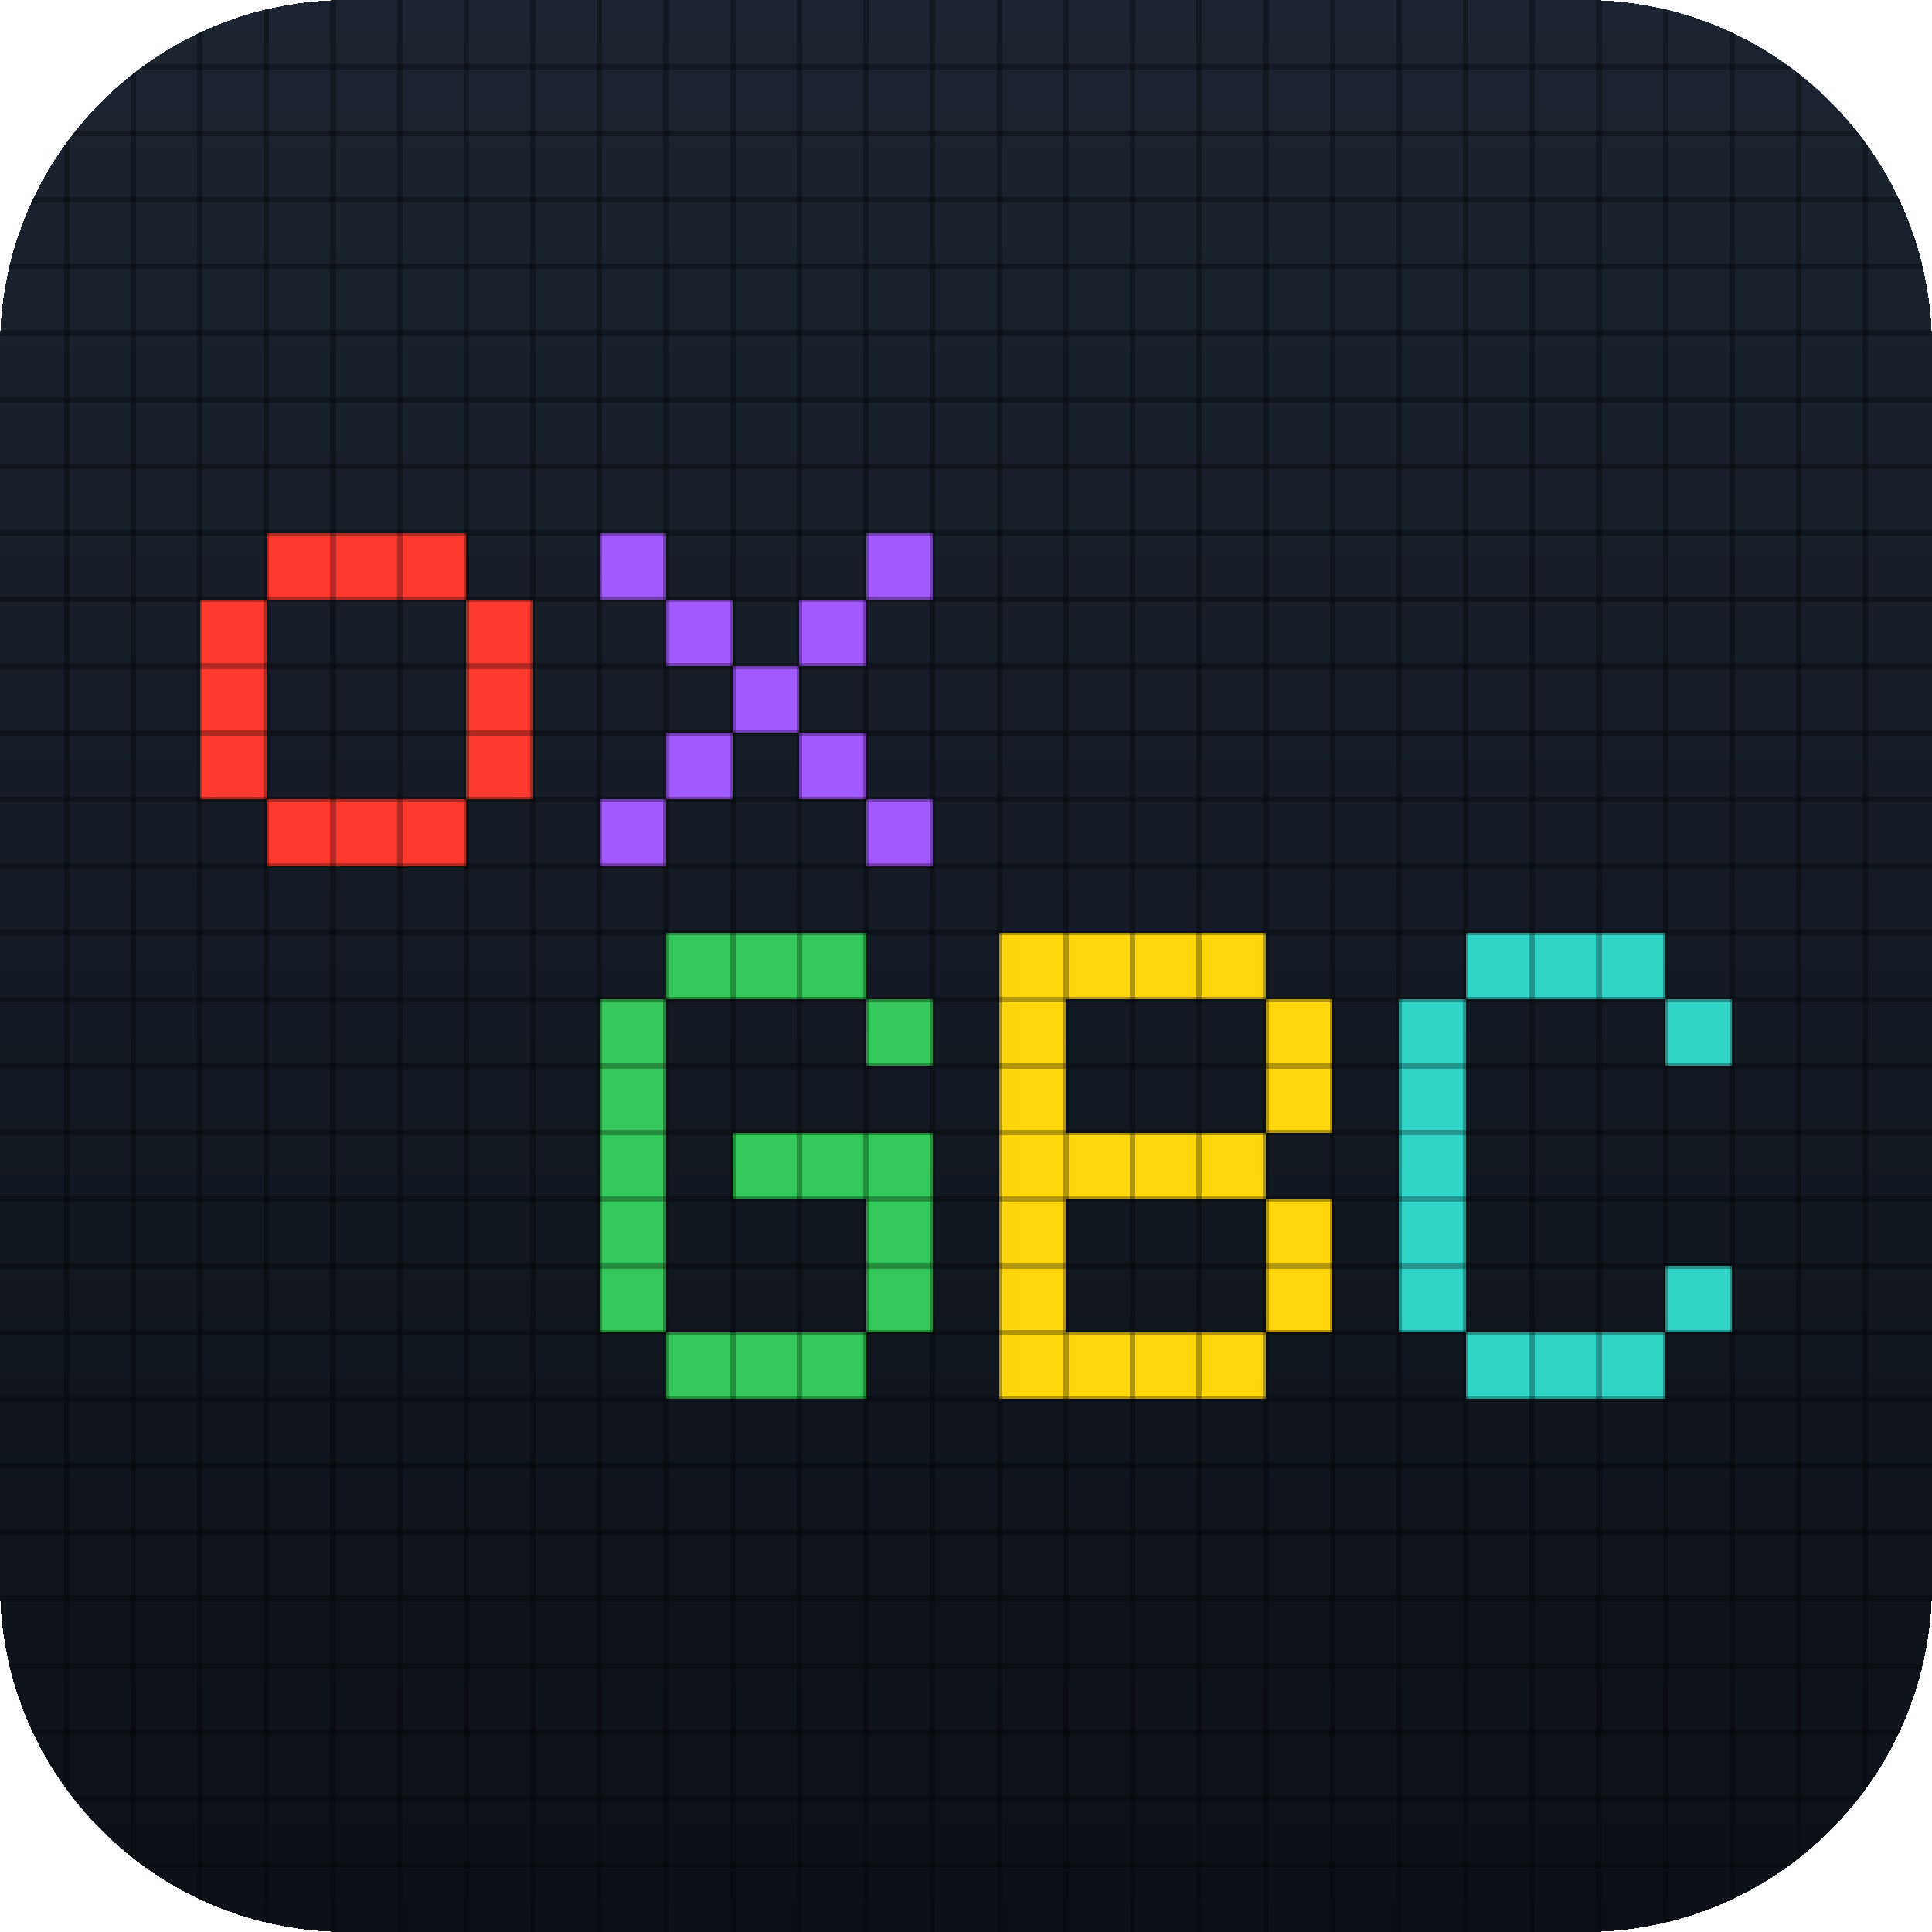
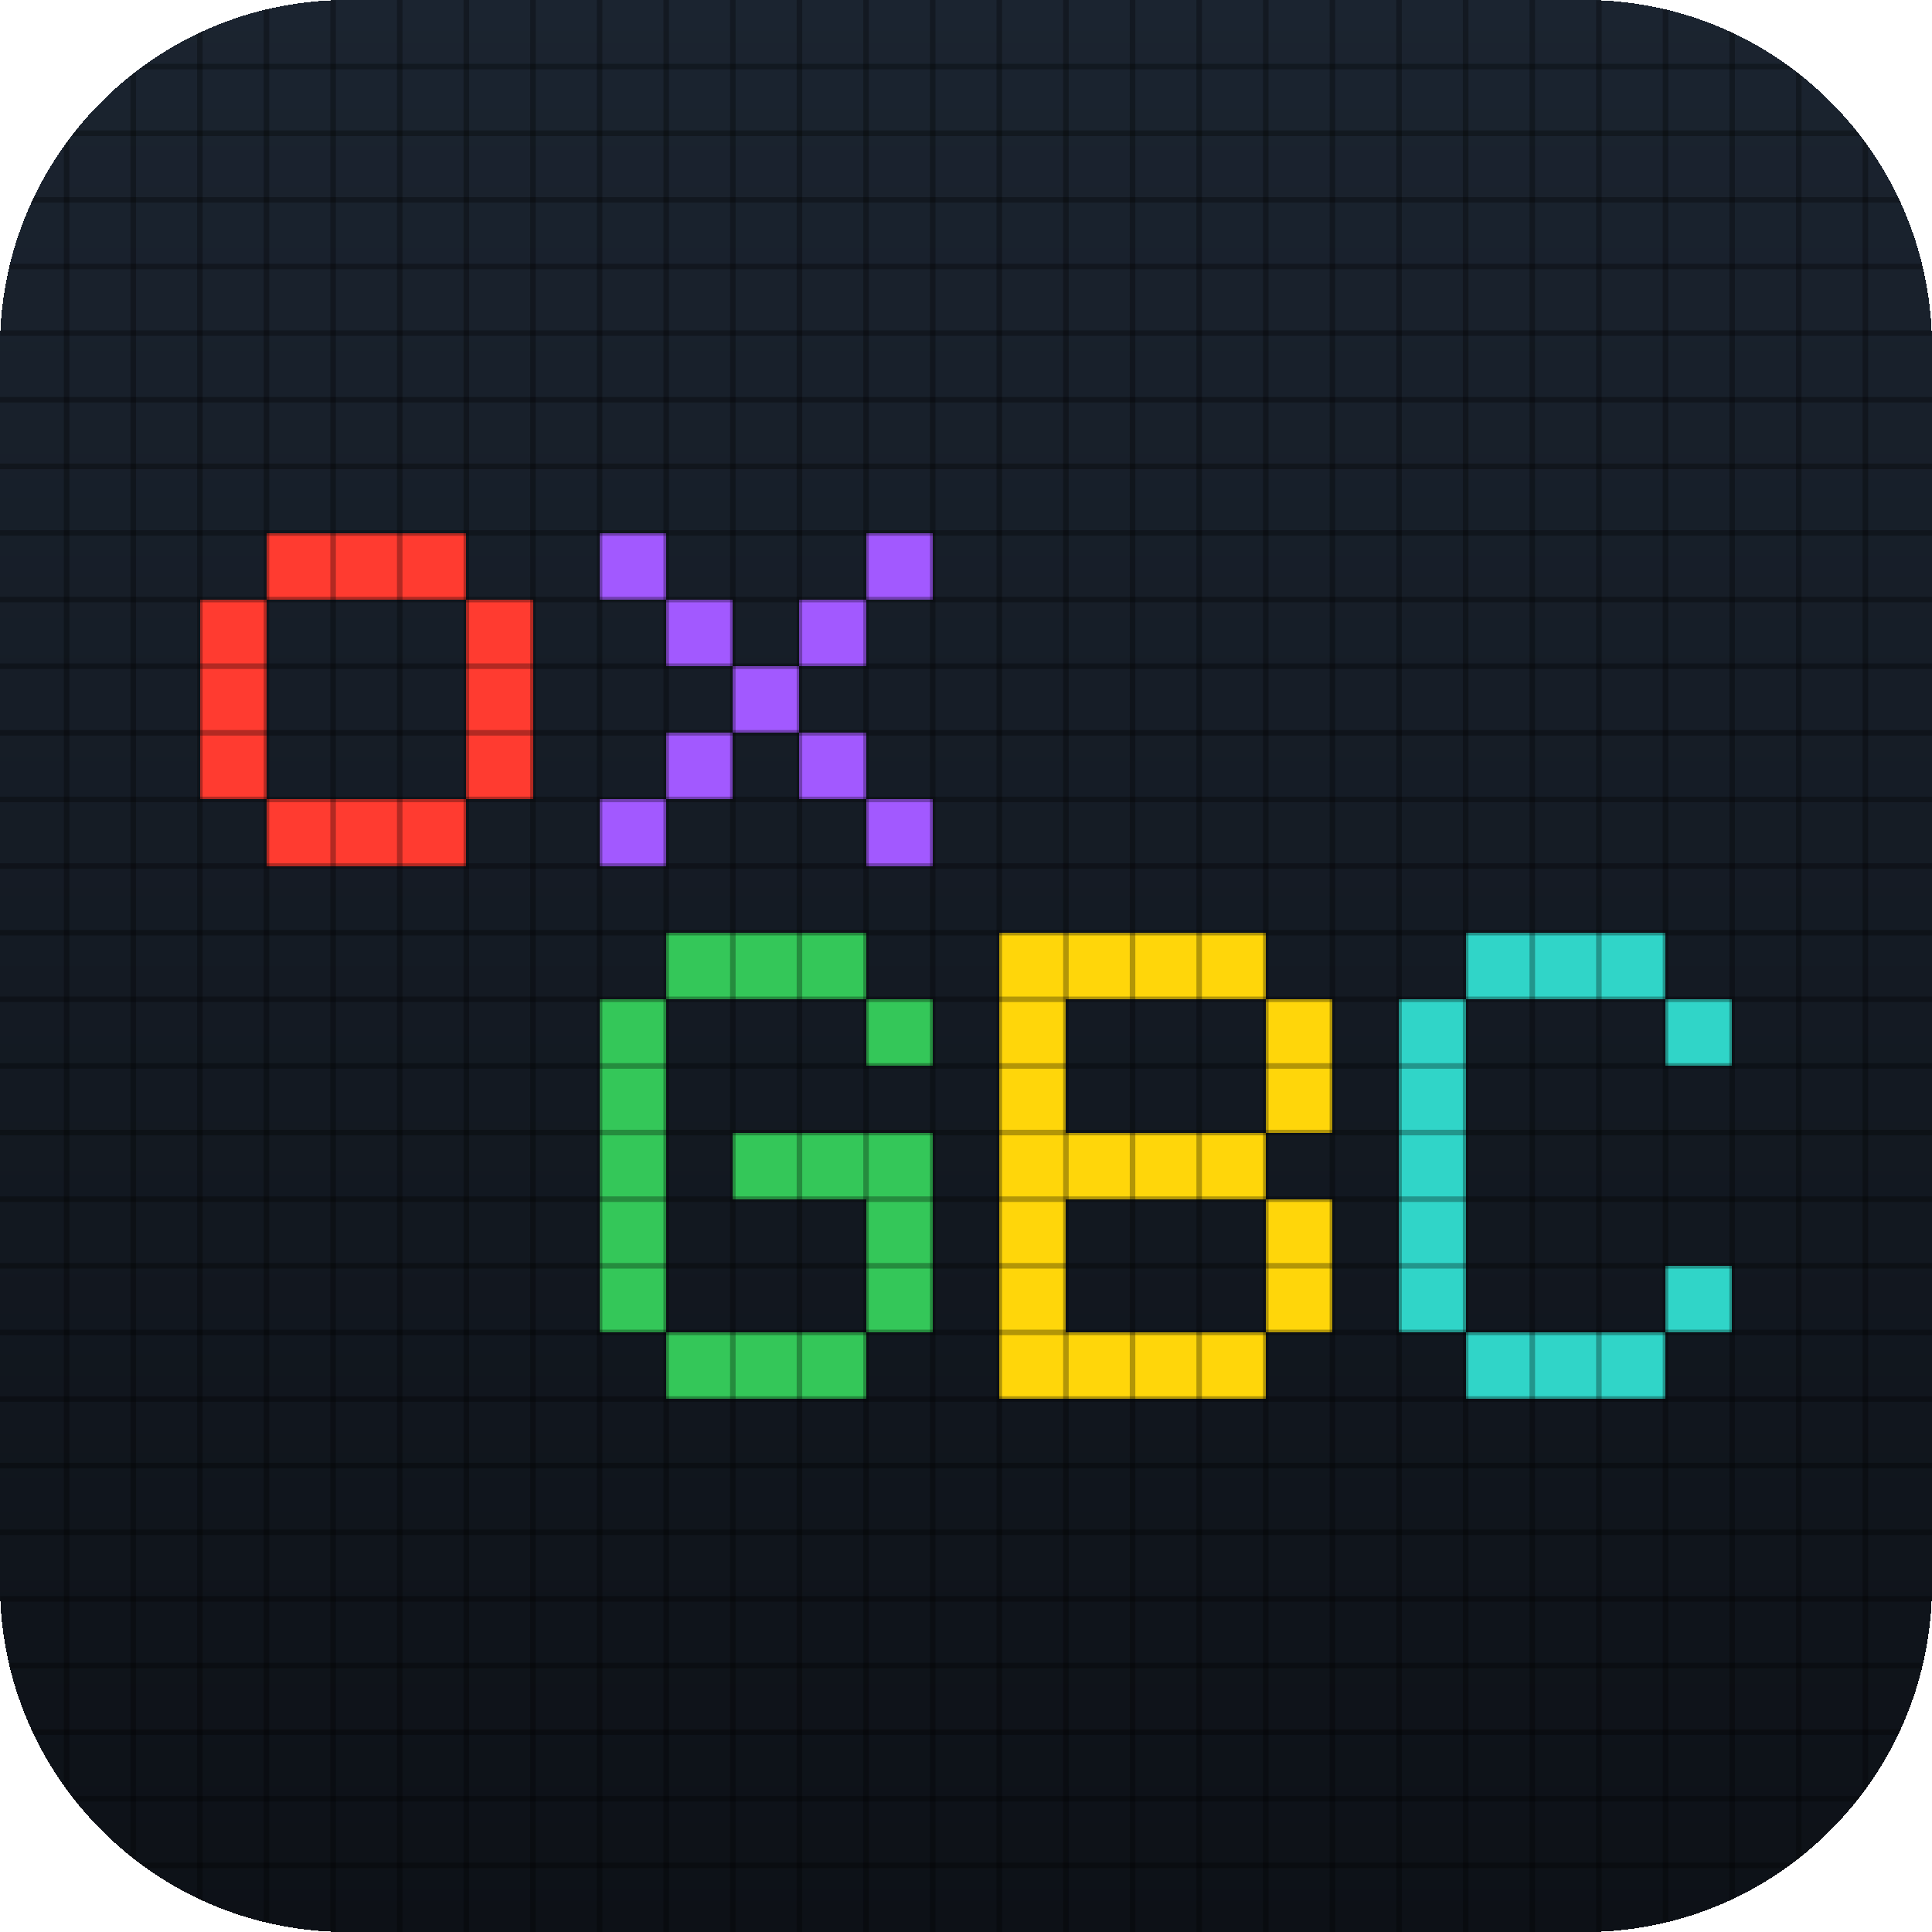
<svg xmlns="http://www.w3.org/2000/svg" viewBox="0 0 696 696" width="696" height="696" shape-rendering="crispEdges" role="img" aria-label="oxGBC">
  <defs>
    <linearGradient id="bg" x1="0" y1="0" x2="0" y2="1">
      <stop offset="0" stop-color="#1b2430" />
      <stop offset="1" stop-color="#0d1117" />
    </linearGradient>
    <clipPath id="screen">
      <rect x="0" y="0" width="696" height="696" rx="125" />
    </clipPath>
  </defs>
  <rect x="0" y="0" width="696" height="696" rx="125" fill="url(#bg)" />
  <rect x="96" y="192" width="24" height="24" fill="#ff3b30" />
  <rect x="120" y="192" width="24" height="24" fill="#ff3b30" />
  <rect x="144" y="192" width="24" height="24" fill="#ff3b30" />
  <rect x="72" y="216" width="24" height="24" fill="#ff3b30" />
  <rect x="168" y="216" width="24" height="24" fill="#ff3b30" />
  <rect x="72" y="240" width="24" height="24" fill="#ff3b30" />
  <rect x="168" y="240" width="24" height="24" fill="#ff3b30" />
  <rect x="72" y="264" width="24" height="24" fill="#ff3b30" />
  <rect x="168" y="264" width="24" height="24" fill="#ff3b30" />
  <rect x="96" y="288" width="24" height="24" fill="#ff3b30" />
  <rect x="120" y="288" width="24" height="24" fill="#ff3b30" />
  <rect x="144" y="288" width="24" height="24" fill="#ff3b30" />
  <rect x="216" y="192" width="24" height="24" fill="#a259ff" />
  <rect x="312" y="192" width="24" height="24" fill="#a259ff" />
  <rect x="240" y="216" width="24" height="24" fill="#a259ff" />
  <rect x="288" y="216" width="24" height="24" fill="#a259ff" />
  <rect x="264" y="240" width="24" height="24" fill="#a259ff" />
  <rect x="240" y="264" width="24" height="24" fill="#a259ff" />
  <rect x="288" y="264" width="24" height="24" fill="#a259ff" />
  <rect x="216" y="288" width="24" height="24" fill="#a259ff" />
  <rect x="312" y="288" width="24" height="24" fill="#a259ff" />
  <rect x="240" y="336" width="24" height="24" fill="#34c759" />
  <rect x="264" y="336" width="24" height="24" fill="#34c759" />
  <rect x="288" y="336" width="24" height="24" fill="#34c759" />
  <rect x="216" y="360" width="24" height="24" fill="#34c759" />
  <rect x="312" y="360" width="24" height="24" fill="#34c759" />
  <rect x="216" y="384" width="24" height="24" fill="#34c759" />
  <rect x="216" y="408" width="24" height="24" fill="#34c759" />
  <rect x="264" y="408" width="24" height="24" fill="#34c759" />
  <rect x="288" y="408" width="24" height="24" fill="#34c759" />
  <rect x="312" y="408" width="24" height="24" fill="#34c759" />
  <rect x="216" y="432" width="24" height="24" fill="#34c759" />
  <rect x="312" y="432" width="24" height="24" fill="#34c759" />
  <rect x="216" y="456" width="24" height="24" fill="#34c759" />
  <rect x="312" y="456" width="24" height="24" fill="#34c759" />
  <rect x="240" y="480" width="24" height="24" fill="#34c759" />
  <rect x="264" y="480" width="24" height="24" fill="#34c759" />
  <rect x="288" y="480" width="24" height="24" fill="#34c759" />
  <rect x="360" y="336" width="24" height="24" fill="#ffd60a" />
  <rect x="384" y="336" width="24" height="24" fill="#ffd60a" />
  <rect x="408" y="336" width="24" height="24" fill="#ffd60a" />
  <rect x="432" y="336" width="24" height="24" fill="#ffd60a" />
  <rect x="360" y="360" width="24" height="24" fill="#ffd60a" />
  <rect x="456" y="360" width="24" height="24" fill="#ffd60a" />
  <rect x="360" y="384" width="24" height="24" fill="#ffd60a" />
  <rect x="456" y="384" width="24" height="24" fill="#ffd60a" />
  <rect x="360" y="408" width="24" height="24" fill="#ffd60a" />
  <rect x="384" y="408" width="24" height="24" fill="#ffd60a" />
  <rect x="408" y="408" width="24" height="24" fill="#ffd60a" />
  <rect x="432" y="408" width="24" height="24" fill="#ffd60a" />
  <rect x="360" y="432" width="24" height="24" fill="#ffd60a" />
  <rect x="456" y="432" width="24" height="24" fill="#ffd60a" />
  <rect x="360" y="456" width="24" height="24" fill="#ffd60a" />
  <rect x="456" y="456" width="24" height="24" fill="#ffd60a" />
  <rect x="360" y="480" width="24" height="24" fill="#ffd60a" />
  <rect x="384" y="480" width="24" height="24" fill="#ffd60a" />
  <rect x="408" y="480" width="24" height="24" fill="#ffd60a" />
  <rect x="432" y="480" width="24" height="24" fill="#ffd60a" />
  <rect x="528" y="336" width="24" height="24" fill="#30d5c8" />
  <rect x="552" y="336" width="24" height="24" fill="#30d5c8" />
  <rect x="576" y="336" width="24" height="24" fill="#30d5c8" />
  <rect x="504" y="360" width="24" height="24" fill="#30d5c8" />
  <rect x="600" y="360" width="24" height="24" fill="#30d5c8" />
  <rect x="504" y="384" width="24" height="24" fill="#30d5c8" />
  <rect x="504" y="408" width="24" height="24" fill="#30d5c8" />
  <rect x="504" y="432" width="24" height="24" fill="#30d5c8" />
  <rect x="504" y="456" width="24" height="24" fill="#30d5c8" />
  <rect x="600" y="456" width="24" height="24" fill="#30d5c8" />
  <rect x="528" y="480" width="24" height="24" fill="#30d5c8" />
  <rect x="552" y="480" width="24" height="24" fill="#30d5c8" />
  <rect x="576" y="480" width="24" height="24" fill="#30d5c8" />
-   <g clip-path="url(#screen)" stroke="#000" stroke-opacity="0.3" stroke-width="2">
+   <g clip-path="url(#screen)" stroke="#000" stroke-opacity="0.3" stroke-width="2" shape-rendering="geometricPrecision">
    <line x1="24" y1="0" x2="24" y2="696" />
    <line x1="0" y1="24" x2="696" y2="24" />
    <line x1="48" y1="0" x2="48" y2="696" />
    <line x1="0" y1="48" x2="696" y2="48" />
    <line x1="72" y1="0" x2="72" y2="696" />
    <line x1="0" y1="72" x2="696" y2="72" />
    <line x1="96" y1="0" x2="96" y2="696" />
    <line x1="0" y1="96" x2="696" y2="96" />
    <line x1="120" y1="0" x2="120" y2="696" />
    <line x1="0" y1="120" x2="696" y2="120" />
    <line x1="144" y1="0" x2="144" y2="696" />
    <line x1="0" y1="144" x2="696" y2="144" />
    <line x1="168" y1="0" x2="168" y2="696" />
    <line x1="0" y1="168" x2="696" y2="168" />
    <line x1="192" y1="0" x2="192" y2="696" />
    <line x1="0" y1="192" x2="696" y2="192" />
    <line x1="216" y1="0" x2="216" y2="696" />
    <line x1="0" y1="216" x2="696" y2="216" />
    <line x1="240" y1="0" x2="240" y2="696" />
    <line x1="0" y1="240" x2="696" y2="240" />
    <line x1="264" y1="0" x2="264" y2="696" />
    <line x1="0" y1="264" x2="696" y2="264" />
    <line x1="288" y1="0" x2="288" y2="696" />
    <line x1="0" y1="288" x2="696" y2="288" />
    <line x1="312" y1="0" x2="312" y2="696" />
    <line x1="0" y1="312" x2="696" y2="312" />
    <line x1="336" y1="0" x2="336" y2="696" />
    <line x1="0" y1="336" x2="696" y2="336" />
    <line x1="360" y1="0" x2="360" y2="696" />
    <line x1="0" y1="360" x2="696" y2="360" />
    <line x1="384" y1="0" x2="384" y2="696" />
    <line x1="0" y1="384" x2="696" y2="384" />
    <line x1="408" y1="0" x2="408" y2="696" />
    <line x1="0" y1="408" x2="696" y2="408" />
    <line x1="432" y1="0" x2="432" y2="696" />
    <line x1="0" y1="432" x2="696" y2="432" />
    <line x1="456" y1="0" x2="456" y2="696" />
    <line x1="0" y1="456" x2="696" y2="456" />
    <line x1="480" y1="0" x2="480" y2="696" />
    <line x1="0" y1="480" x2="696" y2="480" />
    <line x1="504" y1="0" x2="504" y2="696" />
    <line x1="0" y1="504" x2="696" y2="504" />
    <line x1="528" y1="0" x2="528" y2="696" />
    <line x1="0" y1="528" x2="696" y2="528" />
    <line x1="552" y1="0" x2="552" y2="696" />
    <line x1="0" y1="552" x2="696" y2="552" />
    <line x1="576" y1="0" x2="576" y2="696" />
    <line x1="0" y1="576" x2="696" y2="576" />
    <line x1="600" y1="0" x2="600" y2="696" />
    <line x1="0" y1="600" x2="696" y2="600" />
    <line x1="624" y1="0" x2="624" y2="696" />
    <line x1="0" y1="624" x2="696" y2="624" />
    <line x1="648" y1="0" x2="648" y2="696" />
    <line x1="0" y1="648" x2="696" y2="648" />
    <line x1="672" y1="0" x2="672" y2="696" />
    <line x1="0" y1="672" x2="696" y2="672" />
  </g>
</svg>
